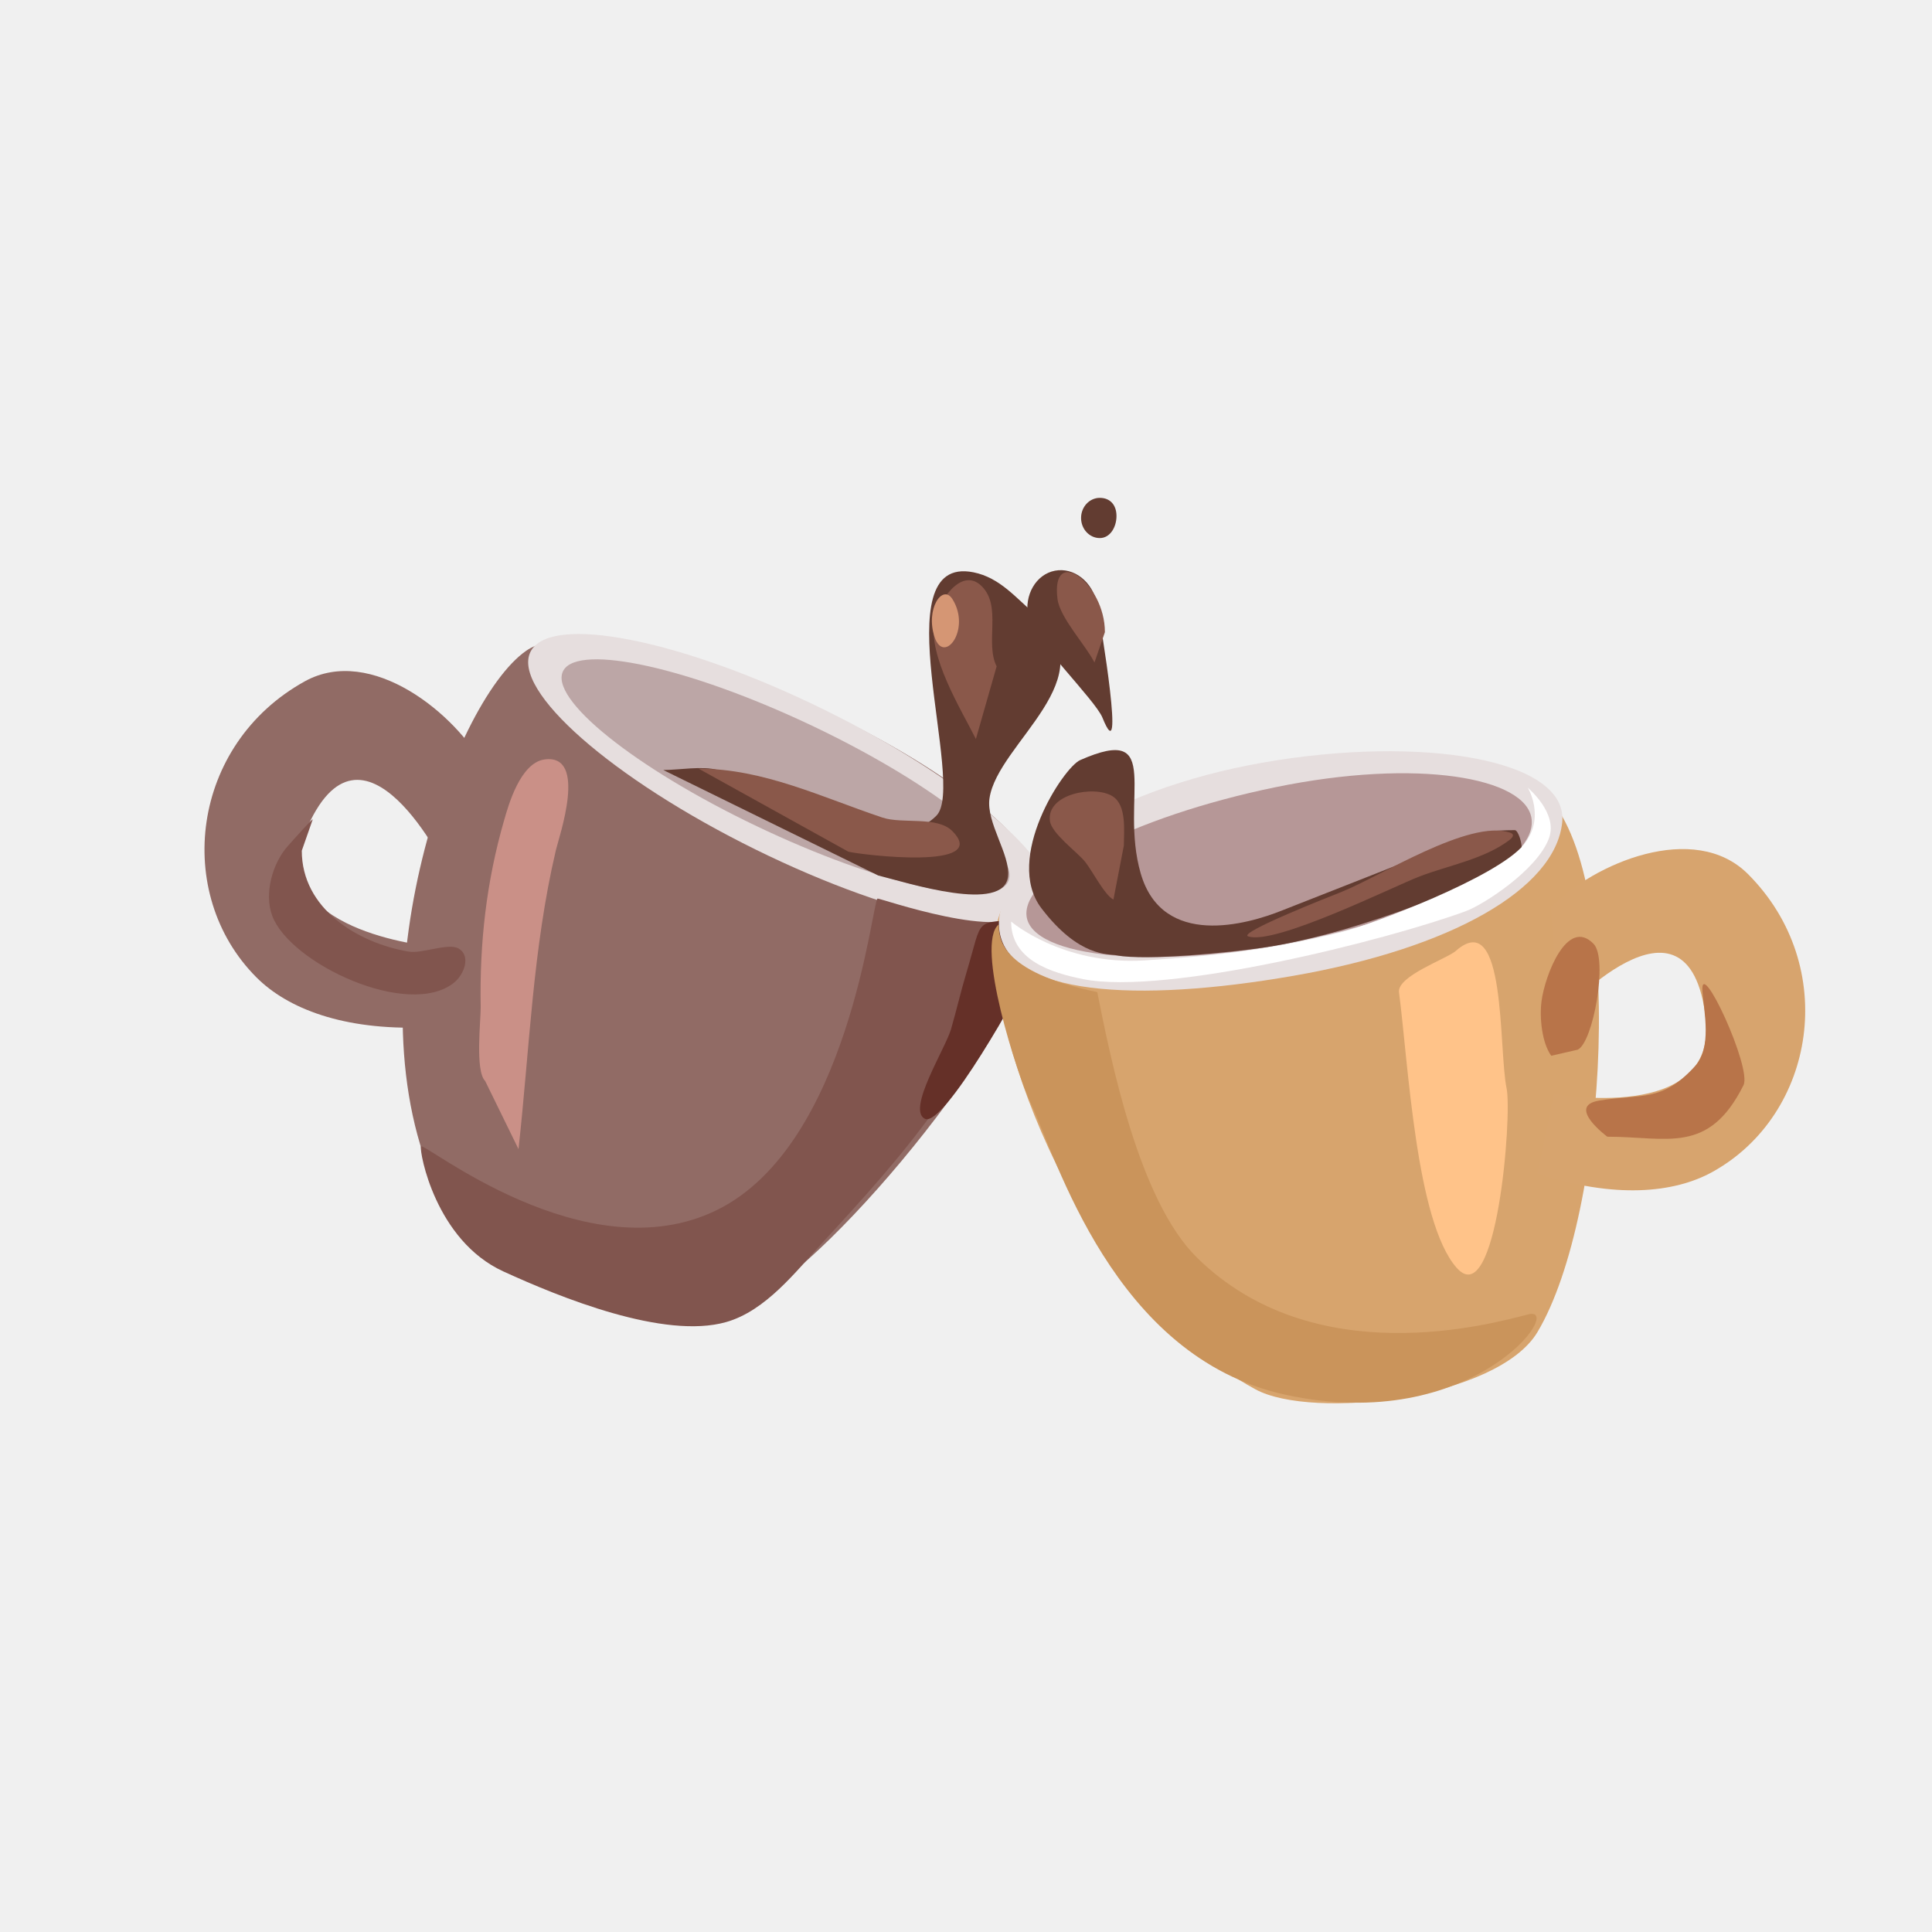
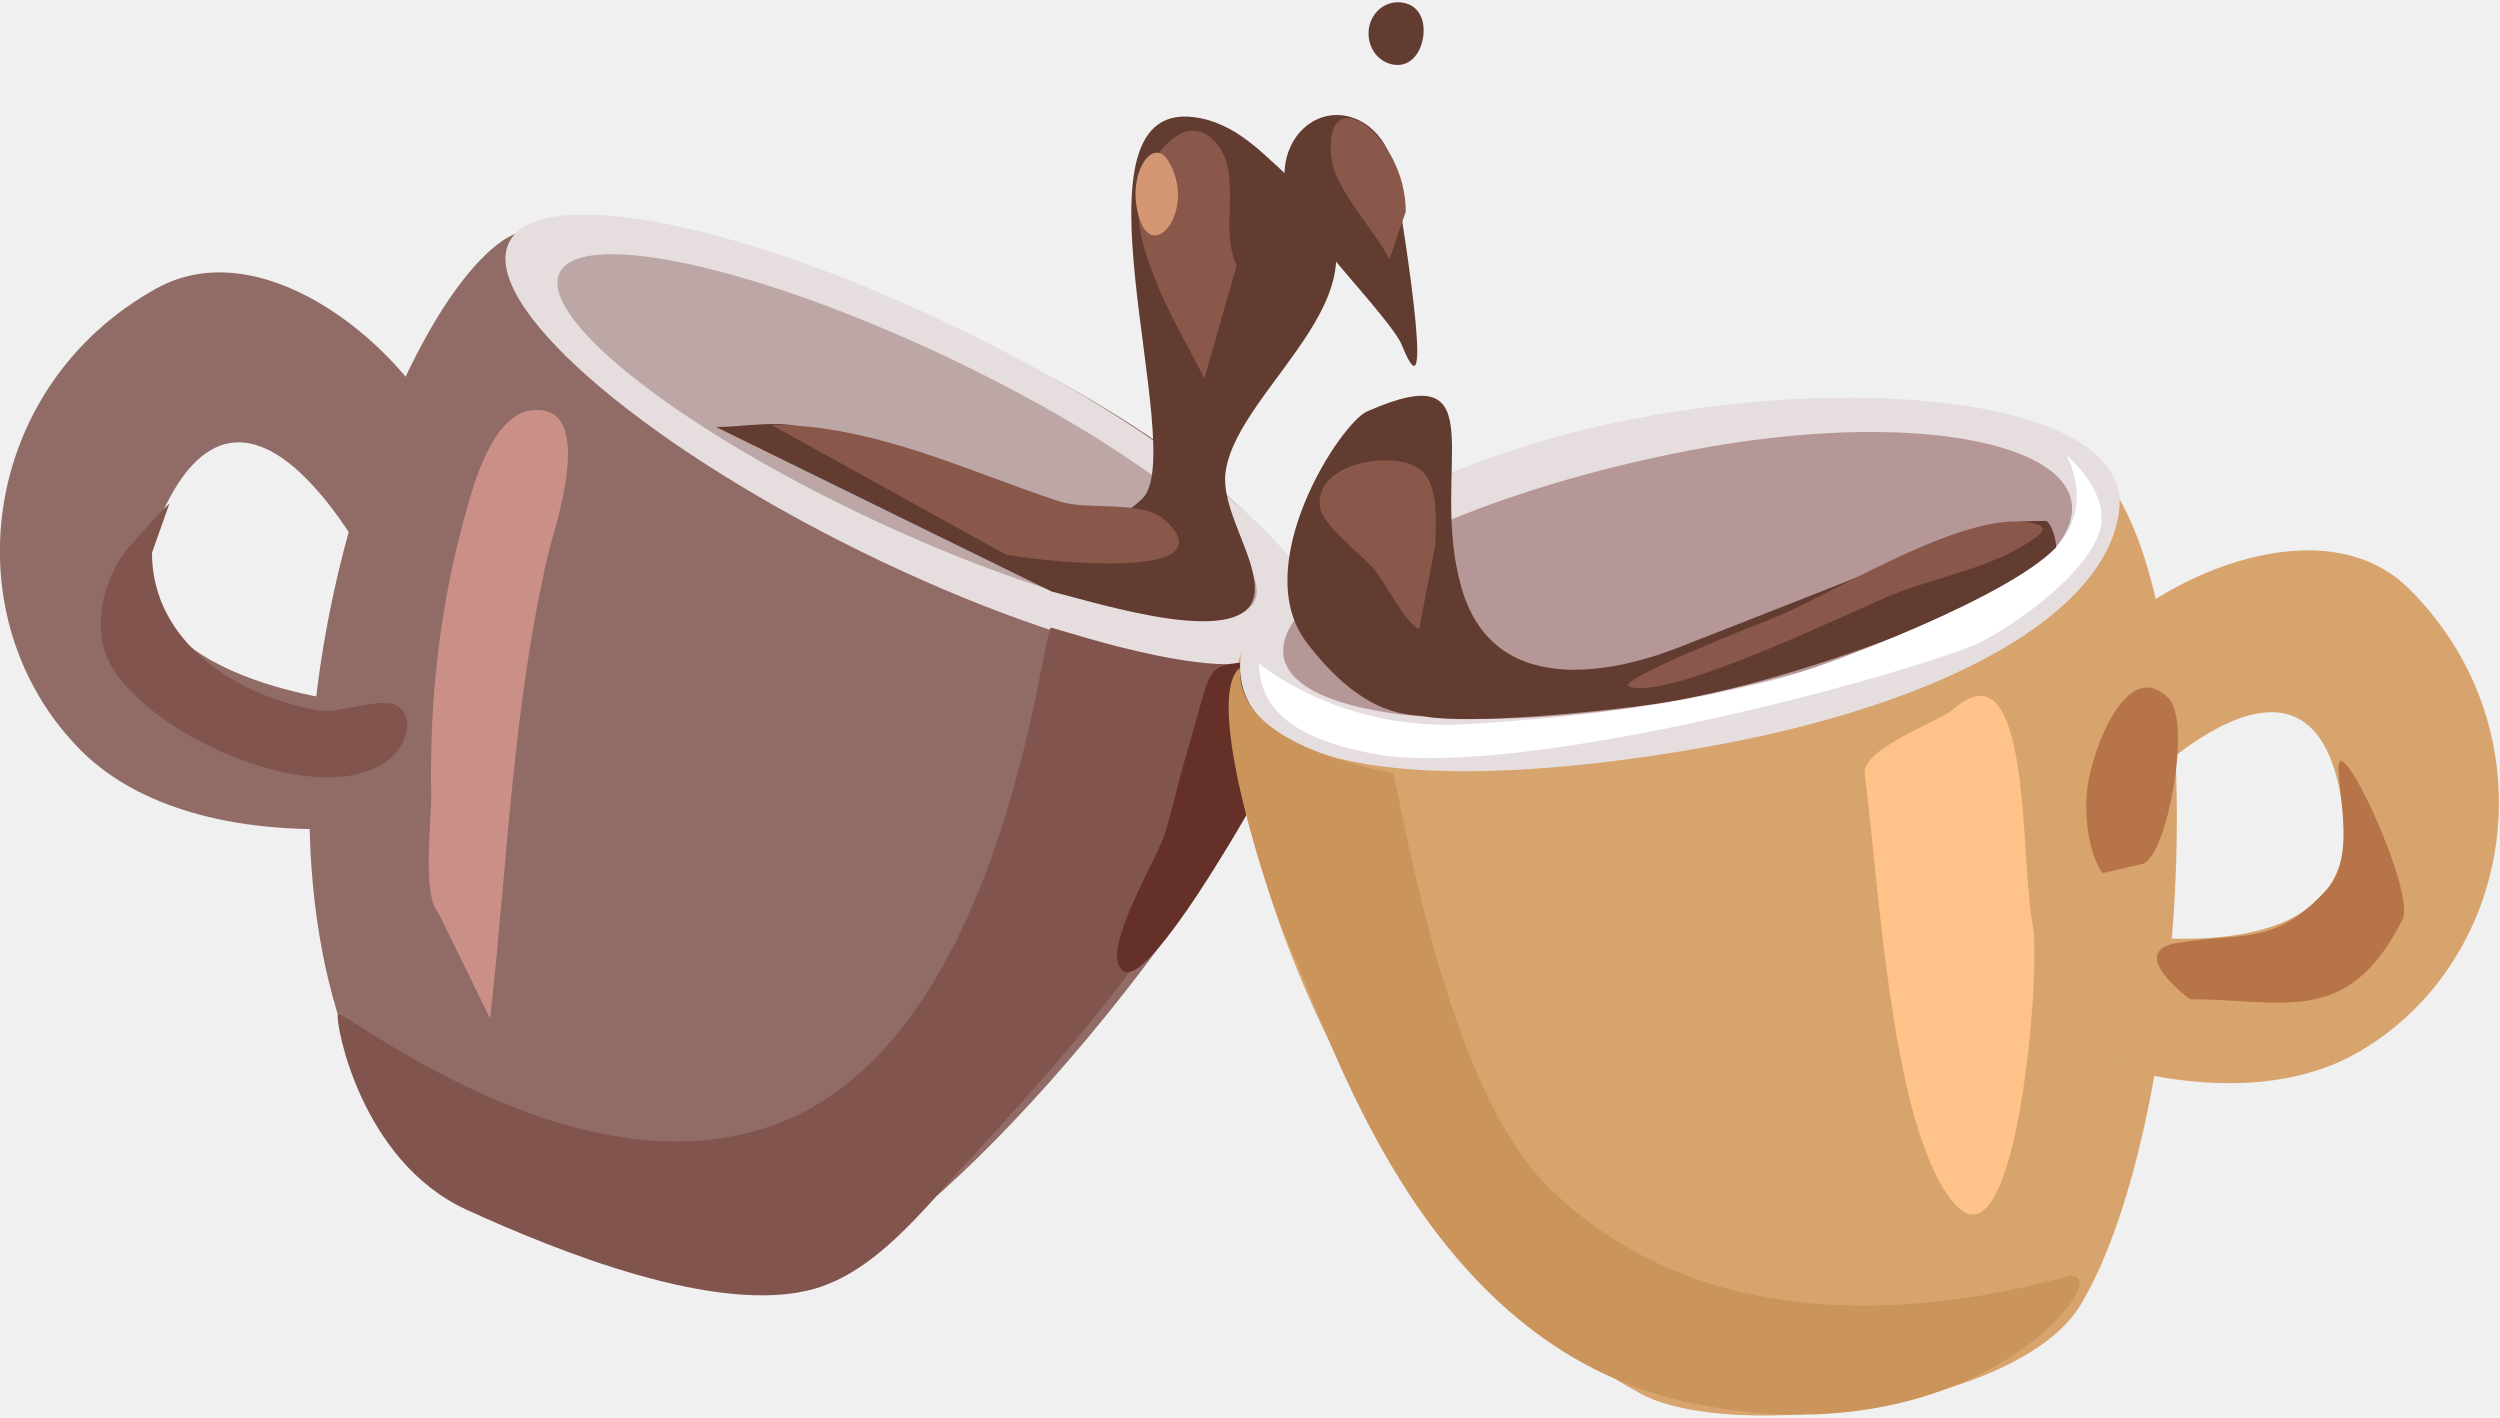
- <svg xmlns="http://www.w3.org/2000/svg" xmlns:ns1="http://vectornator.io" height="100%" stroke-miterlimit="10" style="fill-rule:nonzero;clip-rule:evenodd;stroke-linecap:round;stroke-linejoin:round;" version="1.1" viewBox="0 0 793.8 793.8" width="100%" xml:space="preserve">
-   <defs />
-   <g id="Calque-2" ns1:layerName="Calque 2">
-     <path d="M179.954 489.448C187.432 505.243 277.479 549.179 309.543 533.878C341.606 518.577 425.014 419.766 430.244 373.014C435.805 323.298 252.045 242.52 216.227 267.353C185.333 288.773 142.674 410.709 179.954 489.448Z" fill="#916b65" fill-rule="nonzero" opacity="1" stroke="none" />
-     <path d="M217.951 267.835C225.757 251.981 279.85 262.647 338.77 291.658C397.69 320.669 439.126 357.039 431.32 372.893C423.513 388.747 369.421 378.081 310.501 349.07C251.581 320.059 210.145 283.689 217.951 267.835Z" fill="#e6dede" fill-rule="nonzero" opacity="1" stroke="none" />
-     <path d="M515.816 570.827C539.186 583.562 615.282 574.824 631.711 547.293C660.707 498.705 668.62 358.256 634.573 325.792C596.142 289.147 409.928 316.539 408.464 388.284C407.697 425.869 441.661 530.419 515.816 570.827Z" fill="#d7a46d" fill-rule="nonzero" opacity="1" stroke="none" />
-     <path d="M637.177 372.887C654.769 354.669 696.166 337.103 718.179 359.116C755.982 396.919 746.118 457.886 703.664 481.472C687.802 490.284 663.288 492.566 631.615 482.164L638.526 449.446C638.526 449.446 705.875 462.01 700.83 418.4C693.878 358.306 640.635 417.531 640.635 417.531L637.177 372.887Z" fill="#d7a46e" fill-rule="nonzero" opacity="1" stroke="none" />
-     <path d="M199.264 315.593C187.403 293.216 152.488 264.876 125.24 279.934C78.45 305.793 71.048 367.108 105.313 401.525C118.115 414.384 141.039 423.364 174.353 422.138L176.771 388.786C176.771 388.786 108.577 382.213 125.498 341.703C148.816 285.884 183.58 357.534 183.58 357.534L199.264 315.593Z" fill="#916b65" fill-rule="nonzero" opacity="1" stroke="none" />
-     <path d="M416.622 405.296C403.532 418.386 395.195 440.426 384.311 455.663C370.538 474.946 353.816 493.372 337.745 510.782C326.914 522.516 314.643 538.543 298.4 543.184C272.898 550.47 230.187 533.098 206.799 522.385C178.9 509.606 172.334 473.453 172.936 471.045C173.557 468.561 240.638 523.867 294.738 497.076C348.838 470.285 358.246 370.721 360.553 369.183C361.043 368.856 414.142 387.448 420.899 373.935" fill="#81554e" fill-rule="nonzero" opacity="1" stroke="none" />
-     <path d="M380.002 459.68C372.484 455.9 388.436 430.849 390.753 422.843C392.986 415.129 394.785 407.289 397.098 399.578C404.157 376.048 399.694 379.394 421.421 377.723C422.644 377.629 428.924 374.65 429.529 375.255C431.412 377.138 423.79 394.939 423.184 396.758C420.135 405.902 387.592 463.496 380.002 459.68Z" fill="#653028" fill-rule="nonzero" opacity="1" stroke="none" />
-     <path d="M640.794 485.589C641.039 483.627 641.284 481.666 641.529 479.704" fill="#3da58b" fill-rule="nonzero" opacity="1" stroke="none" />
-     <path d="M410.645 382.604C406.764 356.513 454.095 324.615 519.067 313.293C584.038 301.972 644.707 311.825 641.846 338.047C638.876 365.276 596.415 389.6 531.444 400.922C466.472 412.244 414.525 408.695 410.645 382.604Z" fill="#e6dede" fill-rule="nonzero" opacity="1" stroke="none" />
-     <path d="M421.779 376.37C419.808 359.195 465.536 335.511 523.914 323.469C582.292 311.428 627.327 319.416 629.298 336.591C631.269 353.766 591.935 374.639 533.556 386.68C475.178 398.722 423.751 393.545 421.779 376.37Z" fill="#b69797" fill-rule="nonzero" opacity="1" stroke="none" />
-     <path d="M427.86 373.133C412.35 352.724 436.942 315.336 443.779 312.315C478.882 296.805 459.698 327.826 468.677 358.847C477.657 389.868 512.679 379.712 526.644 374.126C530.521 372.575 596.827 346.646 598.76 345.486C605.183 341.632 615.021 341.078 622.435 341.078C623.977 341.078 626.682 349.598 624.222 351.355C621.726 353.138 619.817 355.517 617.073 357.164C612.712 359.78 560.235 383.409 518.843 389.391C506.794 391.132 470.943 394.932 458.79 392.501C455.539 391.851 443.371 393.541 427.86 373.133Z" fill="#623c31" fill-rule="nonzero" opacity="1" stroke="none" />
-     <path d="M231.018 276.541C234.995 264.061 279.288 272.97 329.949 296.441C380.609 319.912 418.453 349.056 414.476 361.537C410.498 374.017 366.205 365.108 315.545 341.637C264.884 318.166 227.04 289.022 231.018 276.541Z" fill="#bca6a6" fill-rule="nonzero" opacity="1" stroke="none" />
-     <path d="M450.699 248.069C452.412 257.06 462.548 318.61 452.963 294.873C449.988 287.508 424.154 262.444 422.441 253.453C420.728 244.461 425.665 235.967 433.468 234.48C441.271 232.994 448.985 239.077 450.699 248.069Z" fill="#623c31" fill-rule="nonzero" opacity="1" stroke="none" />
-     <path d="M458.731 212.019C458.731 207.458 456.113 204.556 451.868 204.556C447.622 204.556 444.18 208.254 444.18 212.815C444.18 217.377 447.622 221.074 451.868 221.074C456.113 221.074 458.731 216.58 458.731 212.019Z" fill="#623c31" fill-rule="nonzero" opacity="1" stroke="none" />
-     <path d="M272.515 316.375C279.011 316.375 288.589 314.585 294.854 316.375C314.722 322.052 363.541 356.337 384.718 335.16C397.266 322.612 361.985 227.549 399.949 235.142C410.849 237.322 417.406 245.695 425.335 252.404C455.798 278.18 409.816 305.186 406.55 328.052C405.128 338.006 415.167 351.107 414.168 360.094C412.468 375.39 373.361 362.841 360.805 359.702L272.515 316.375Z" fill="#623c31" fill-rule="nonzero" opacity="1" stroke="none" />
-     <path d="M656.939 452.221C674.491 449.288 682.751 453.098 696.47 438.007C703.397 430.386 700.14 416.043 699.485 407.28C698.372 392.396 719.895 438.791 716.354 445.872C702.005 474.571 685.032 467.033 660.397 467.033C660.397 467.033 643.415 454.482 656.939 452.221Z" fill="#b87449" fill-rule="nonzero" opacity="1" stroke="none" />
-     <path d="M492.067 640.962C492.257 640.582 492.447 640.202 492.637 639.822" fill="#623c31" fill-rule="nonzero" opacity="1" stroke="none" />
-     <path d="M410.347 379.82C410.475 385.085 410.218 399.211 450.834 407.627C456.489 435.9 467.93 493.172 491.731 516.646C540.185 564.434 612.993 543.838 627.993 540.02C643.249 536.136 605.521 590.004 527.936 573.01C457.333 557.545 434 475.365 423.453 453.161C417.974 441.625 400.524 387.801 410.347 379.82Z" fill="#ca945b" fill-rule="nonzero" opacity="1" stroke="none" />
-     <path d="M574.809 407.716C578.631 436.854 581.769 502.01 598.504 520.91C614.984 539.523 621.339 458.266 619.016 447.178C615.628 431.013 619.033 372.302 598.143 390.704C594.505 393.91 573.931 401.018 574.809 407.716Z" fill="#ffc389" fill-rule="nonzero" opacity="1" stroke="none" />
-     <path d="M470.244 394.603C504.052 392.53 525.773 389.327 551.443 382.91C562.968 380.028 615.106 360.515 626.111 346.995C635.27 335.742 627.56 323.333 627.697 323.607C627.814 323.842 640.308 334.033 636.394 344.488C631.489 357.59 609.372 371.727 602.437 374.295C570.05 386.29 479.234 409.136 445.009 402.291C431.933 399.676 415.444 394.54 415.444 378.639C415.444 378.639 436.437 396.676 470.244 394.603Z" fill="#ffffff" fill-rule="nonzero" opacity="1" stroke="none" />
-     <path d="M637.362 433.78C633.561 428.539 632.459 418.24 633.375 411.292C634.773 400.691 643.98 376.658 654.761 387.806C660.775 394.024 654.567 428.372 648.237 431.281" fill="#b87449" fill-rule="nonzero" opacity="1" stroke="none" />
-     <path d="M512.785 384.702C508.628 383.183 546.931 368.155 551.353 366.387C566.968 360.141 603.627 336.497 620.388 342.084C622.758 342.874 621.202 344.379 620.036 345.253C609.748 352.97 595.223 355.544 583.405 360.047C572.759 364.102 523.522 388.625 512.785 384.702Z" fill="#8a584a" fill-rule="nonzero" opacity="1" stroke="none" />
-     <path d="M449.683 272.208C446.179 265.199 435.451 253.798 434.49 246.106C431.674 223.582 453.969 239.303 453.969 259.741" fill="#8a584a" fill-rule="nonzero" opacity="1" stroke="none" />
-     <path d="M457.475 369.604C453.832 367.783 448.725 357.637 445.788 354.021C442.506 349.982 432.019 342.437 431.373 337.269C429.972 326.065 449.74 322.549 457.086 327.14C463.003 330.838 461.761 341.324 461.761 347.398" fill="#8a584a" fill-rule="nonzero" opacity="1" stroke="none" />
-     <path d="M400.959 303.635C394.738 291.192 381.285 269.736 383.903 254.902C385.018 248.582 394.627 232.123 403.396 240.892C411.7 249.196 404.62 264.051 409.487 273.786" fill="#8a584a" fill-rule="nonzero" opacity="1" stroke="none" />
-     <path d="M287.047 315.818C313.81 315.818 337.885 327.688 362.582 335.92C370.732 338.637 385.039 335.229 391.213 341.403C407.626 357.816 353.591 351.186 348.572 349.931" fill="#8a584a" fill-rule="nonzero" opacity="1" stroke="none" />
-     <path d="M128.462 336.765C129.151 335.387 120.455 345.134 118.252 347.612C111.931 354.723 108.433 367.159 111.871 376.327C119.228 395.947 167.861 418.7 186.529 403.766C190.569 400.534 193.681 392.87 188.444 389.727C184.327 387.258 173.427 391.904 168.024 391.004C146.895 387.482 123.995 373.294 123.995 349.527" fill="#81554e" fill-rule="nonzero" opacity="1" stroke="none" />
-     <path d="M384.027 261.848C387.936 273.26 399.076 258.58 391.359 246.211C387.257 239.635 380.085 250.34 384.027 261.848Z" fill="#d59674" fill-rule="nonzero" opacity="1" stroke="none" />
-     <path d="M199.338 444.142C195.112 440.002 197.592 418.99 197.498 413.716C197.031 387.411 199.806 362.304 207.187 336.816C208.824 331.162 213.708 313.309 223.844 312.018C241.554 309.764 229.724 343.66 228.403 349.271C218.854 389.821 217.585 431.131 213.037 472.132" fill="#ca9087" fill-rule="nonzero" opacity="1" stroke="none" />
+ <svg xmlns="http://www.w3.org/2000/svg" version="1.2" viewBox="0 0 658 373" width="658" height="373">
+   <style>
+ 		.s0 { fill: #916b65 } 
+ 		.s1 { fill: #e6dede } 
+ 		.s2 { fill: #d7a46d } 
+ 		.s3 { fill: #d7a46e } 
+ 		.s4 { fill: #81554e } 
+ 		.s5 { fill: #653028 } 
+ 		.s6 { fill: #3da58b } 
+ 		.s7 { fill: #b69797 } 
+ 		.s8 { fill: #623c31 } 
+ 		.s9 { fill: #bca6a6 } 
+ 		.s10 { fill: #b87449 } 
+ 		.s11 { fill: #ca945b } 
+ 		.s12 { fill: #ffc389 } 
+ 		.s13 { fill: #ffffff } 
+ 		.s14 { fill: #8a584a } 
+ 		.s15 { fill: #d59674 } 
+ 		.s16 { fill: #ca9087 } 
+ 	</style>
+   <g id="Calque-2">
+     <path id="Layer" class="s0" d="m96 285.4c7.4 15.8 97.5 59.8 129.5 44.5 32.1-15.3 115.5-114.1 120.7-160.9 5.6-49.7-178.2-130.5-214-105.6-30.9 21.4-73.5 143.3-36.2 222z" />
+     <path id="Layer" class="s1" d="m134 63.8c7.8-15.8 61.9-5.2 120.8 23.9 58.9 29 100.3 65.3 92.5 81.2-7.8 15.8-61.9 5.2-120.8-23.8-58.9-29-100.4-65.4-92.5-81.3z" />
+     <path id="Layer" class="s2" d="m431.8 366.8c23.4 12.8 99.5 4 115.9-23.5 29-48.6 36.9-189 2.9-221.5-38.5-36.7-224.7-9.3-226.1 62.5-0.8 37.6 33.2 142.1 107.3 182.5z" />
+     <path id="Layer" class="s3" d="m553.2 168.9c17.6-18.2 59-35.8 81-13.8 37.8 37.8 27.9 98.8-14.5 122.4-15.9 8.8-40.4 11.1-72.1 0.7l6.9-32.8c0 0 67.4 12.6 62.3-31-6.9-60.1-60.2-0.9-60.2-0.9z" />
+     <path id="Layer" class="s0" d="m115.3 111.6c-11.9-22.4-46.8-50.7-74.1-35.7-46.8 25.9-54.2 87.2-19.9 121.6 12.8 12.9 35.7 21.9 69.1 20.6l2.4-33.3c0 0-68.2-6.6-51.3-47.1 23.3-55.8 58.1 15.8 58.1 15.8z" />
+     <path id="Layer" class="s4" d="m332.6 201.3c-13.1 13.1-21.4 35.1-32.3 50.4-13.8 19.2-30.5 37.7-46.6 55.1-10.8 11.7-23.1 27.7-39.3 32.4-25.5 7.3-68.2-10.1-91.6-20.8-27.9-12.8-34.5-48.9-33.9-51.4 0.7-2.4 67.7 52.9 121.8 26.1 54.1-26.8 63.5-126.4 65.9-127.9 0.4-0.3 53.5 18.2 60.3 4.7" />
+     <path id="Layer" class="s5" d="m296 255.7c-7.5-3.8 8.4-28.9 10.8-36.9 2.2-7.7 4-15.5 6.3-23.2 7.1-23.6 2.6-20.2 24.3-21.9 1.2-0.1 7.5-3.1 8.1-2.4 1.9 1.8-5.7 19.6-6.3 21.5-3.1 9.1-35.6 66.7-43.2 62.9z" />
+     <path id="Layer" class="s6" d="m556.8 281.6q0.4-3 0.7-5.9" />
+     <path id="Layer" class="s1" d="m326.6 178.6c-3.8-26.1 43.5-58 108.5-69.3 64.9-11.3 125.6-1.5 122.7 24.7-2.9 27.3-45.4 51.6-110.4 62.9-64.9 11.3-116.9 7.8-120.8-18.3z" />
+     <path id="Layer" class="s7" d="m337.8 172.4c-2-17.2 43.7-40.9 102.1-52.9 58.4-12.1 103.4-4.1 105.4 13.1 2 17.2-37.4 38-95.7 50.1-58.4 12-109.8 6.8-111.8-10.3z" />
+     <path id="Layer" class="s8" d="m343.9 169.1c-15.5-20.4 9-57.8 15.9-60.8 35.1-15.5 15.9 15.5 24.9 46.5 9 31.1 44 20.9 57.9 15.3 3.9-1.5 70.2-27.5 72.2-28.6 6.4-3.9 16.2-4.4 23.6-4.4 1.6 0 4.3 8.5 1.8 10.3-2.5 1.7-4.4 4.1-7.1 5.8-4.4 2.6-56.9 26.2-98.3 32.2-12 1.7-47.9 5.5-60 3.1-3.3-0.6-15.4 1-30.9-19.4z" />
+     <path id="Layer" class="s9" d="m147 72.5c4-12.4 48.3-3.5 98.9 19.9 50.7 23.5 88.6 52.7 84.6 65.1-4 12.5-48.3 3.6-99-19.9-50.6-23.4-88.5-52.6-84.5-65.1z" />
+     <path id="Layer" class="s8" d="m366.7 44.1c1.7 9 11.8 70.5 2.3 46.8-3-7.4-28.8-32.5-30.6-41.4-1.7-9 3.3-17.5 11.1-19 7.8-1.5 15.5 4.6 17.2 13.6z" />
+     <path id="Layer" class="s8" d="m374.7 8c0-4.5-2.6-7.4-6.8-7.4-4.3 0-7.7 3.7-7.7 8.2 0 4.6 3.4 8.3 7.7 8.3 4.2 0 6.8-4.5 6.8-9.1z" />
+     <path id="Layer" class="s8" d="m188.5 112.4c6.5 0 16.1-1.8 22.4 0 19.8 5.7 68.6 39.9 89.8 18.8 12.6-12.6-22.7-107.7 15.2-100.1 10.9 2.2 17.5 10.6 25.4 17.3 30.5 25.8-15.5 52.8-18.7 75.7-1.5 9.9 8.6 23 7.6 32-1.7 15.3-40.8 2.7-53.4-0.4z" />
+     <path id="Layer" class="s10" d="m572.9 248.2c17.6-2.9 25.9 0.9 39.6-14.2 6.9-7.6 3.6-22 3-30.7-1.1-14.9 20.4 31.5 16.9 38.6-14.4 28.7-31.4 21.1-56 21.1 0 0-17-12.5-3.5-14.8z" />
+     <path id="Layer" class="s8" d="m408.1 437q0.3-0.6 0.5-1.2" />
+     <path id="Layer" class="s11" d="m326.3 175.8c0.2 5.3-0.1 19.4 40.5 27.8 5.7 28.3 17.1 85.6 40.9 109 48.5 47.8 121.3 27.2 136.3 23.4 15.2-3.9-22.5 50-100.1 33-70.6-15.5-93.9-97.6-104.4-119.8-5.5-11.6-23-65.4-13.2-73.4z" />
+     <path id="Layer" class="s12" d="m490.8 203.7c3.8 29.2 7 94.3 23.7 113.2 16.5 18.6 22.8-62.6 20.5-73.7-3.4-16.2 0-74.9-20.9-56.5-3.6 3.2-24.2 10.3-23.3 17z" />
+     <path id="Layer" class="s13" d="m386.2 190.6c33.9-2.1 55.6-5.3 81.2-11.7 11.6-2.9 63.7-22.4 74.7-35.9 9.2-11.3 1.5-23.7 1.6-23.4 0.1 0.2 12.6 10.4 8.7 20.9-4.9 13.1-27 27.2-34 29.8-32.4 12-123.2 34.8-157.4 28-13.1-2.6-29.6-7.8-29.6-23.7 0 0 21 18.1 54.8 16z" />
+     <path id="Layer" class="s10" d="m553.4 229.8c-3.8-5.3-4.9-15.6-4-22.5 1.4-10.6 10.6-34.6 21.4-23.5 6 6.2-0.2 40.6-6.6 43.5" />
+     <path id="Layer" class="s14" d="m428.8 180.7c-4.2-1.5 34.1-16.5 38.6-18.3 15.6-6.3 52.2-29.9 69-24.3 2.4 0.8 0.8 2.3-0.4 3.2-10.3 7.7-24.8 10.2-36.6 14.7-10.6 4.1-59.9 28.6-70.6 24.7z" />
+     <path id="Layer" class="s14" d="m365.7 68.2c-3.5-7-14.2-18.4-15.2-26.1-2.8-22.5 19.5-6.8 19.5 13.6" />
+     <path id="Layer" class="s14" d="m373.5 165.6c-3.7-1.8-8.8-12-11.7-15.6-3.3-4-13.8-11.6-14.4-16.7-1.4-11.2 18.3-14.8 25.7-10.2 5.9 3.7 4.7 14.2 4.7 20.3" />
+     <path id="Layer" class="s14" d="m317 99.6c-6.3-12.4-19.7-33.9-17.1-48.7 1.1-6.3 10.7-22.8 19.5-14 8.3 8.3 1.2 23.2 6.1 32.9" />
+     <path id="Layer" class="s14" d="m203 111.8c26.8 0 50.9 11.9 75.6 20.1 8.1 2.7 22.4-0.7 28.6 5.5 16.4 16.4-37.6 9.8-42.6 8.5" />
+     <path id="Layer" class="s4" d="m44.5 132.8c0.7-1.4-8 8.3-10.2 10.8-6.4 7.1-9.9 19.6-6.4 28.7 7.3 19.6 56 42.4 74.6 27.5 4.1-3.3 7.2-10.9 1.9-14.1-4.1-2.4-15 2.2-20.4 1.3-21.1-3.5-44-17.7-44-41.5" />
+     <path id="Layer" class="s15" d="m300 57.8c3.9 11.5 15.1-3.2 7.4-15.6-4.1-6.6-11.3 4.1-7.4 15.6z" />
+     <path id="Layer" class="s16" d="m115.3 240.1c-4.2-4.1-1.7-25.1-1.8-30.4-0.5-26.3 2.3-51.4 9.7-76.9 1.6-5.6 6.5-23.5 16.6-24.8 17.8-2.2 5.9 31.7 4.6 37.3-9.5 40.5-10.8 81.8-15.4 122.8" />
  </g>
</svg>
